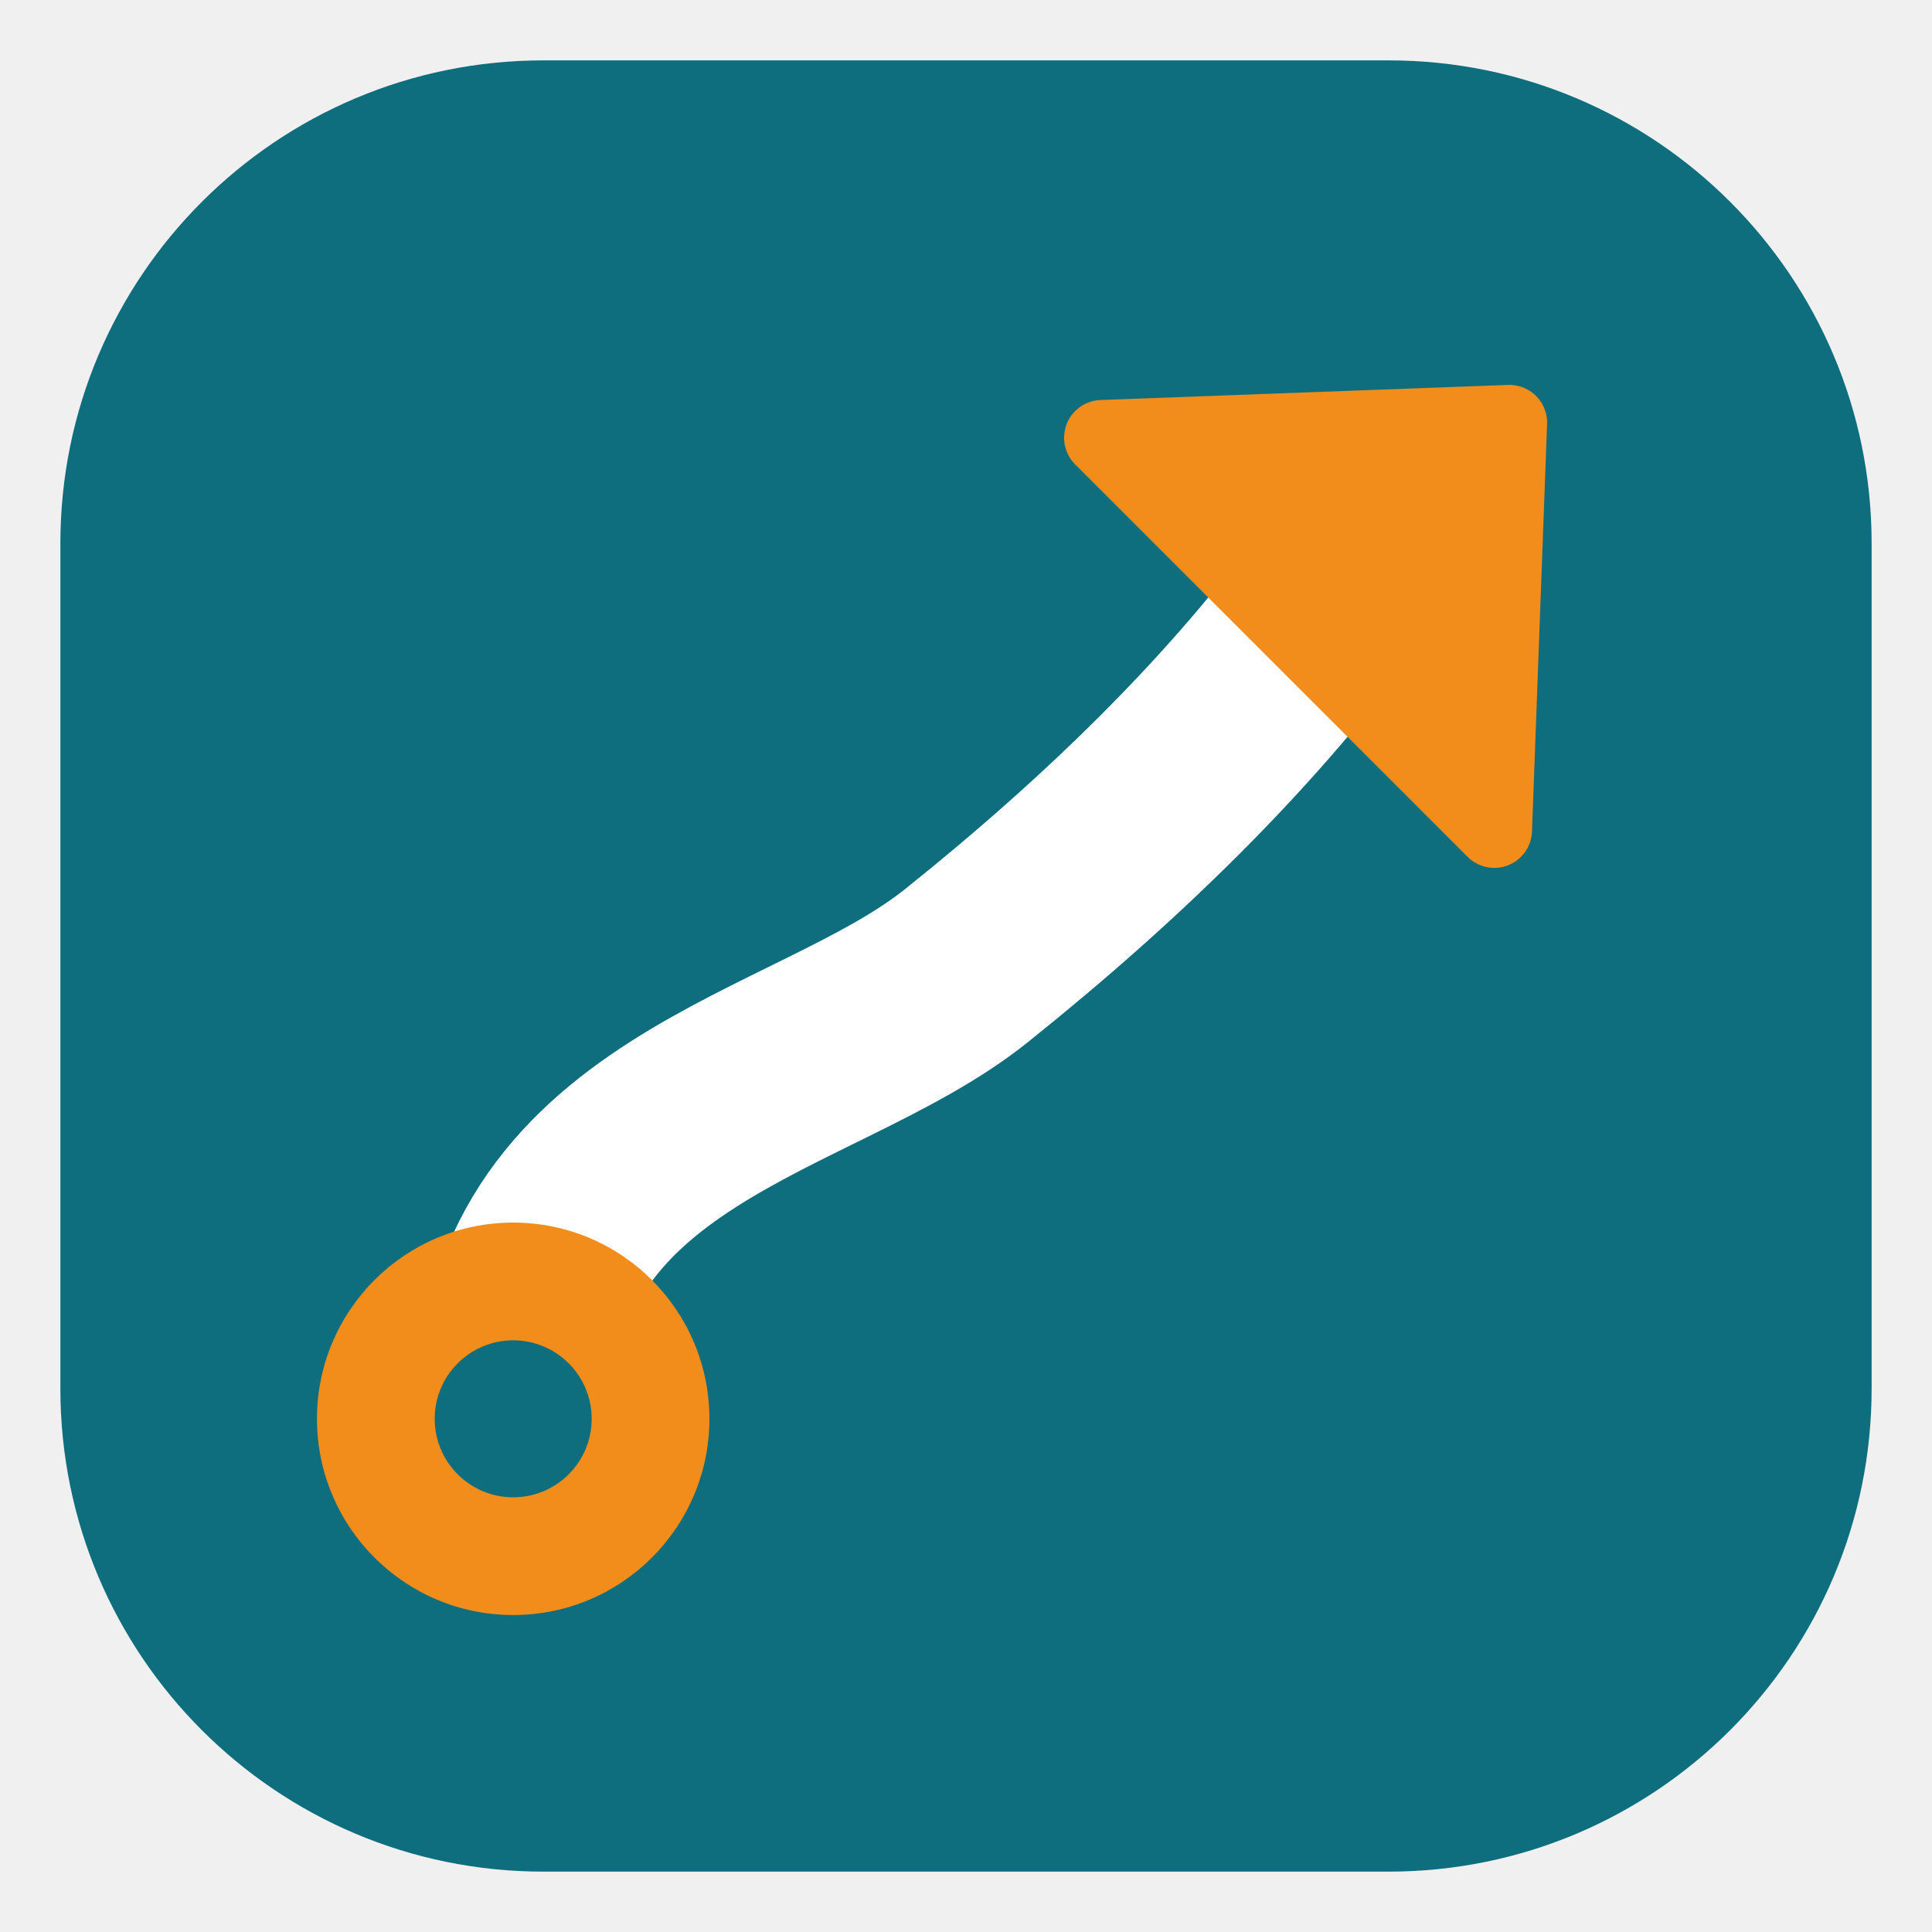
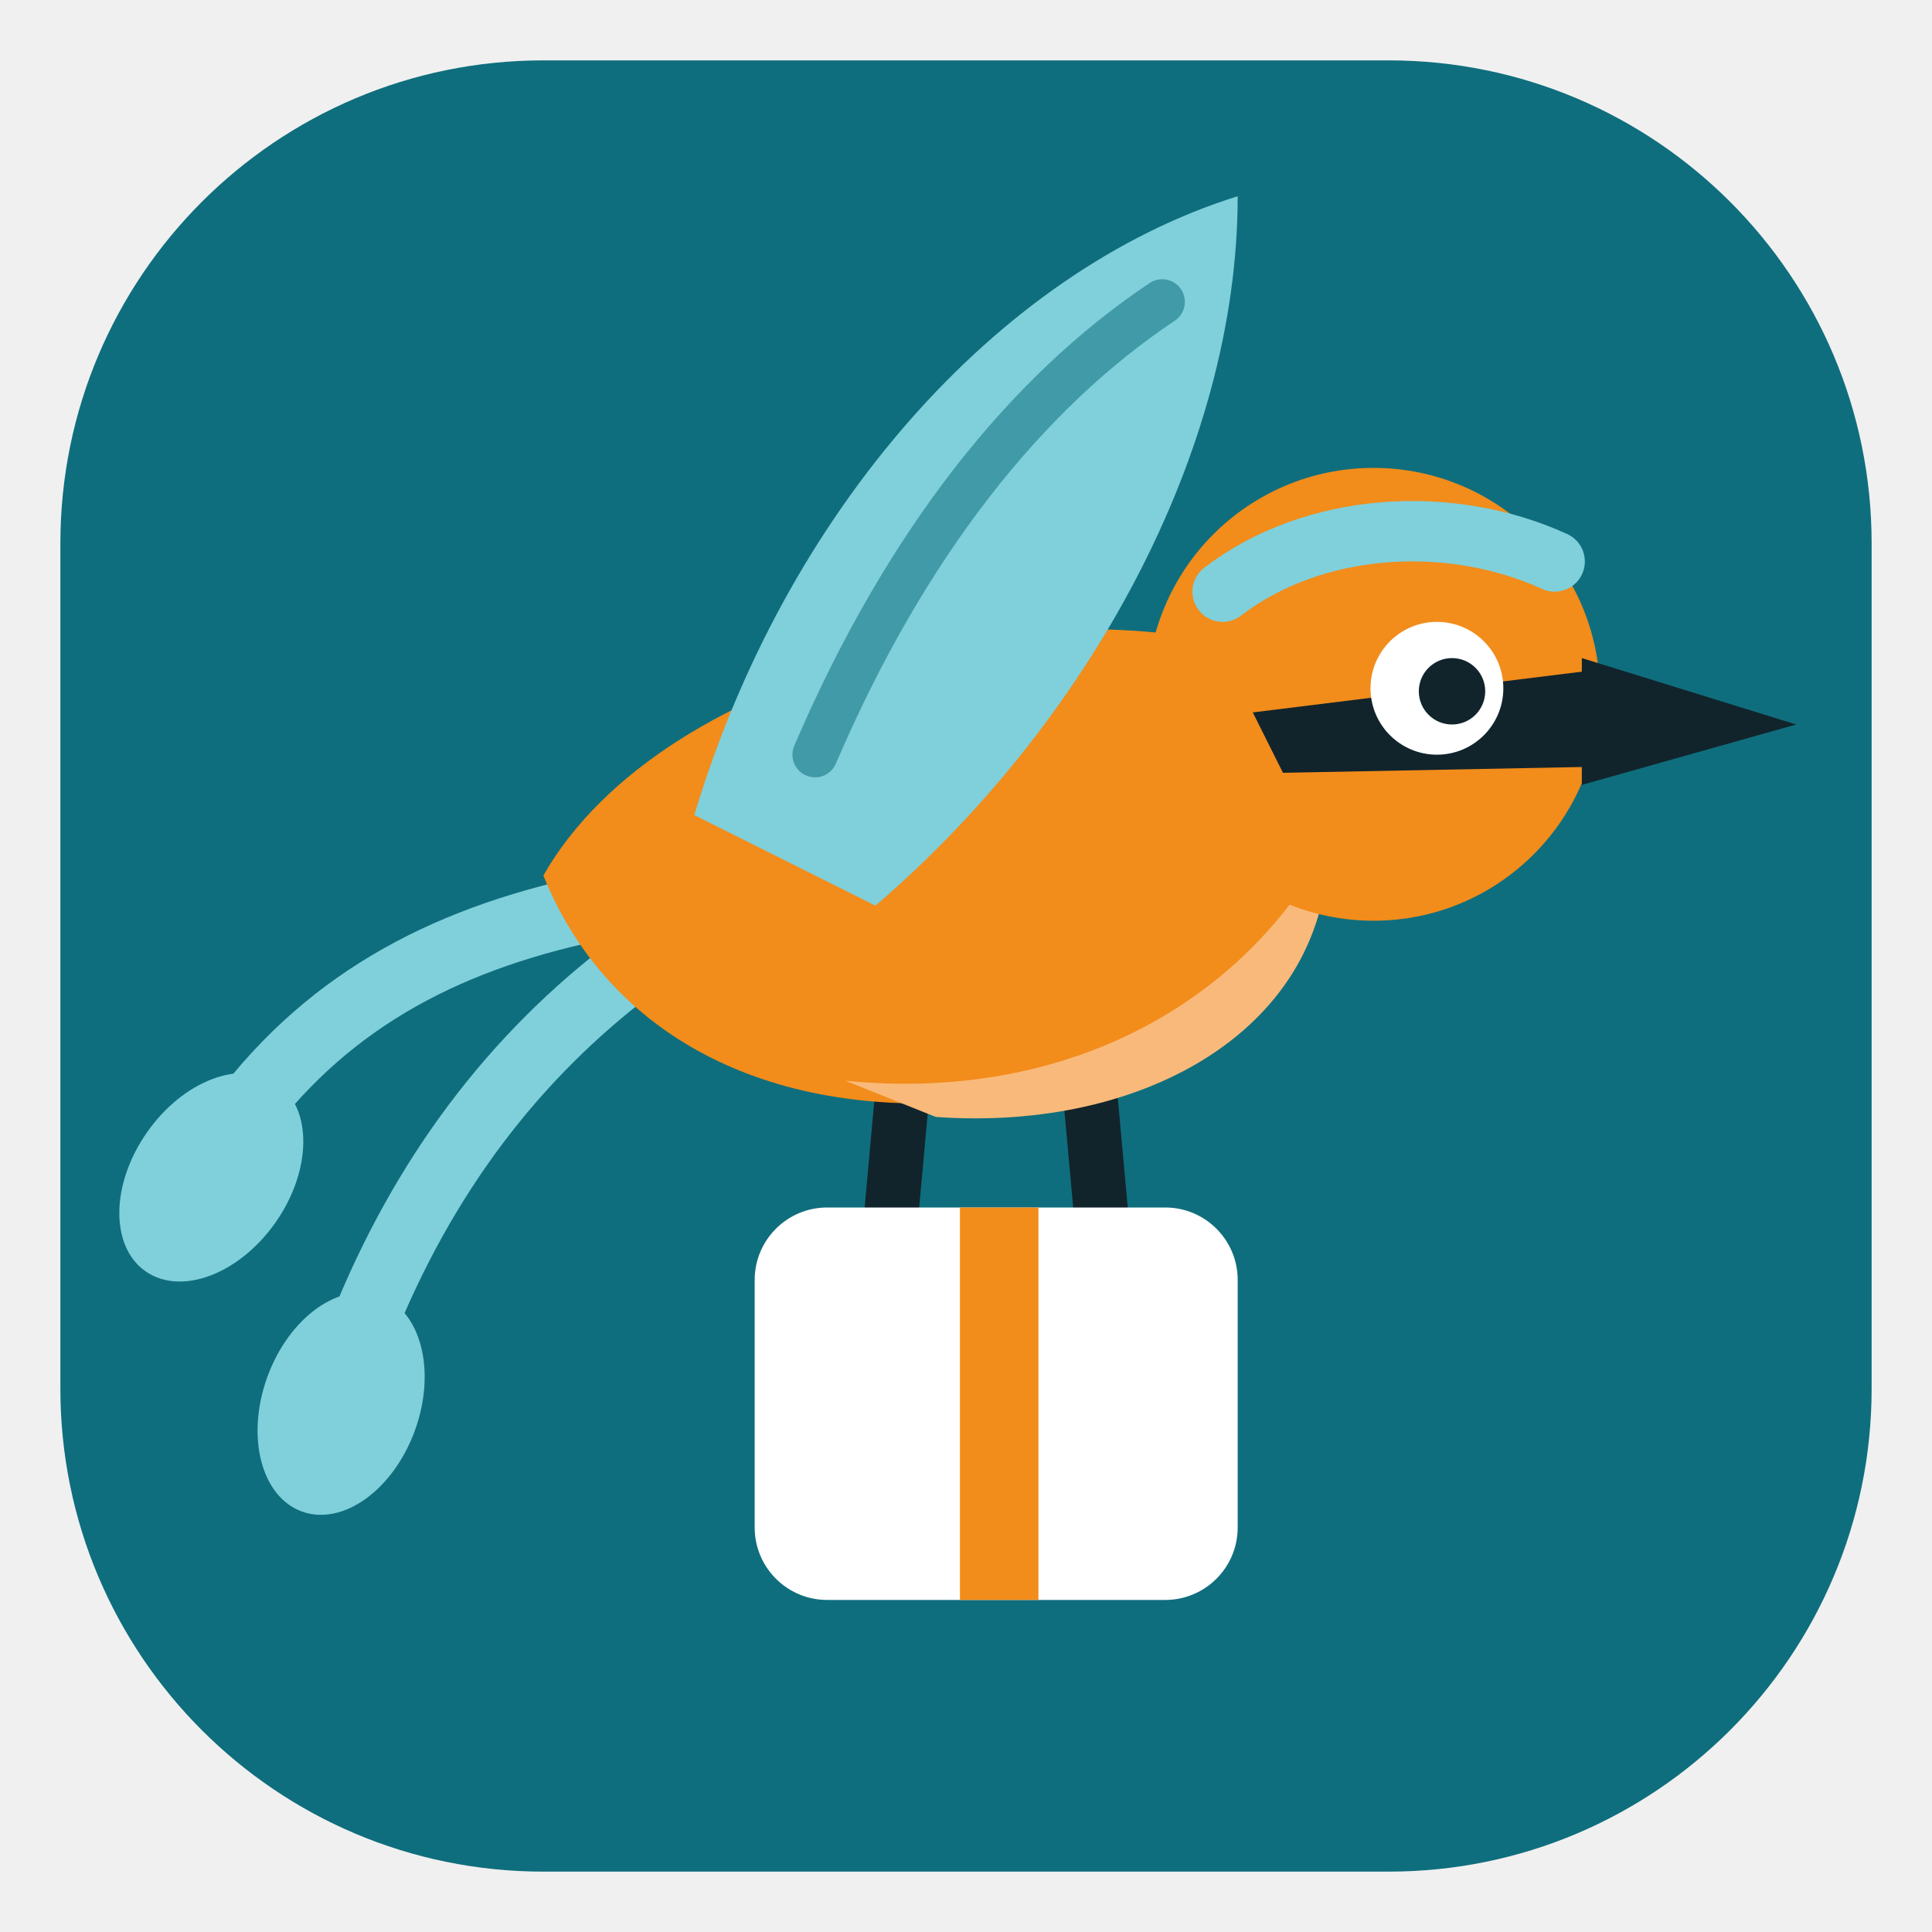
- <svg xmlns="http://www.w3.org/2000/svg" viewBox="0 0 64 64" role="img" aria-label="Rumbo">
+ <svg xmlns="http://www.w3.org/2000/svg" viewBox="0 0 64 64" role="img" aria-label="Torogoz">
  <rect x="2" y="2" width="60" height="60" rx="16" fill="#0f6e7d" />
-   <path d="M17 47 C 17 37, 27 36, 32 32 S 41 24, 44 20" fill="none" stroke="#ffffff" stroke-width="6.5" stroke-linecap="round" />
-   <path d="M36.5 14.5 L 50 14 L 49.5 27.5 Z" fill="#f28c1b" stroke="#f28c1b" stroke-width="2.5" stroke-linejoin="round" />
-   <circle cx="17" cy="47" r="6.5" fill="#f28c1b" />
-   <circle cx="17" cy="47" r="2.6" fill="#0f6e7d" />
+   <g stroke="#7fd0db" stroke-width="2.2" stroke-linecap="round" fill="none">
+     <path d="M20 30 C 15 31, 11 33, 8 37" />
+     <path d="M21 32 C 17 35, 14 39, 12 44" />
+   </g>
+   <ellipse cx="7" cy="39" rx="2.6" ry="3.8" transform="rotate(35 7 39)" fill="#7fd0db" />
+   <ellipse cx="11.3" cy="46.5" rx="2.6" ry="3.8" transform="rotate(20 11.3 46.5)" fill="#7fd0db" />
+   <g stroke="#11242c" stroke-width="1.8" stroke-linecap="round">
+     <line x1="30" y1="35" x2="29.5" y2="40.5" />
+     <line x1="36" y1="35" x2="36.5" y2="40.5" />
+   </g>
+   <rect x="25" y="40" width="16" height="13" rx="2.4" fill="#ffffff" />
+   <rect x="31.8" y="40" width="2.6" height="13" fill="#f28c1b" />
+   <path d="M18 29 C 22 22, 35 19, 43 22 C 46 29, 41 36, 32 36.5 C 25 37, 20 34, 18 29 Z" fill="#f28c1b" />
+   <path d="M28 35.8 C 35 36.5, 41 33.5, 44 28 C 44 34, 38 37.5, 31 37 Z" fill="#f9b97a" />
+   <path d="M23 27 C 26 17, 33 9, 41 6.5 C 41 15, 36 24, 29 30 Z" fill="#7fd0db" />
+   <path d="M27 25 C 30 18, 34 13, 38.5 10" stroke="#0f6e7d" stroke-width="1.5" fill="none" stroke-linecap="round" opacity=".55" />
+   <circle cx="45.5" cy="23" r="7.5" fill="#f28c1b" />
+   <path d="M40.5 19.6 C 43.5 17.3, 48 17, 51.5 18.6" stroke="#7fd0db" stroke-width="2" fill="none" stroke-linecap="round" />
+   <path d="M41.5 23.6 L 52.8 22.2 L 52.8 25.4 L 42.5 25.6 Z" fill="#11242c" />
+   <circle cx="47.6" cy="22.8" r="2.2" fill="#ffffff" />
+   <circle cx="48.1" cy="22.9" r="1.1" fill="#11242c" />
+   <path d="M52.4 21.8 L 59.5 24 L 52.4 26 Z" fill="#11242c" />
</svg>
